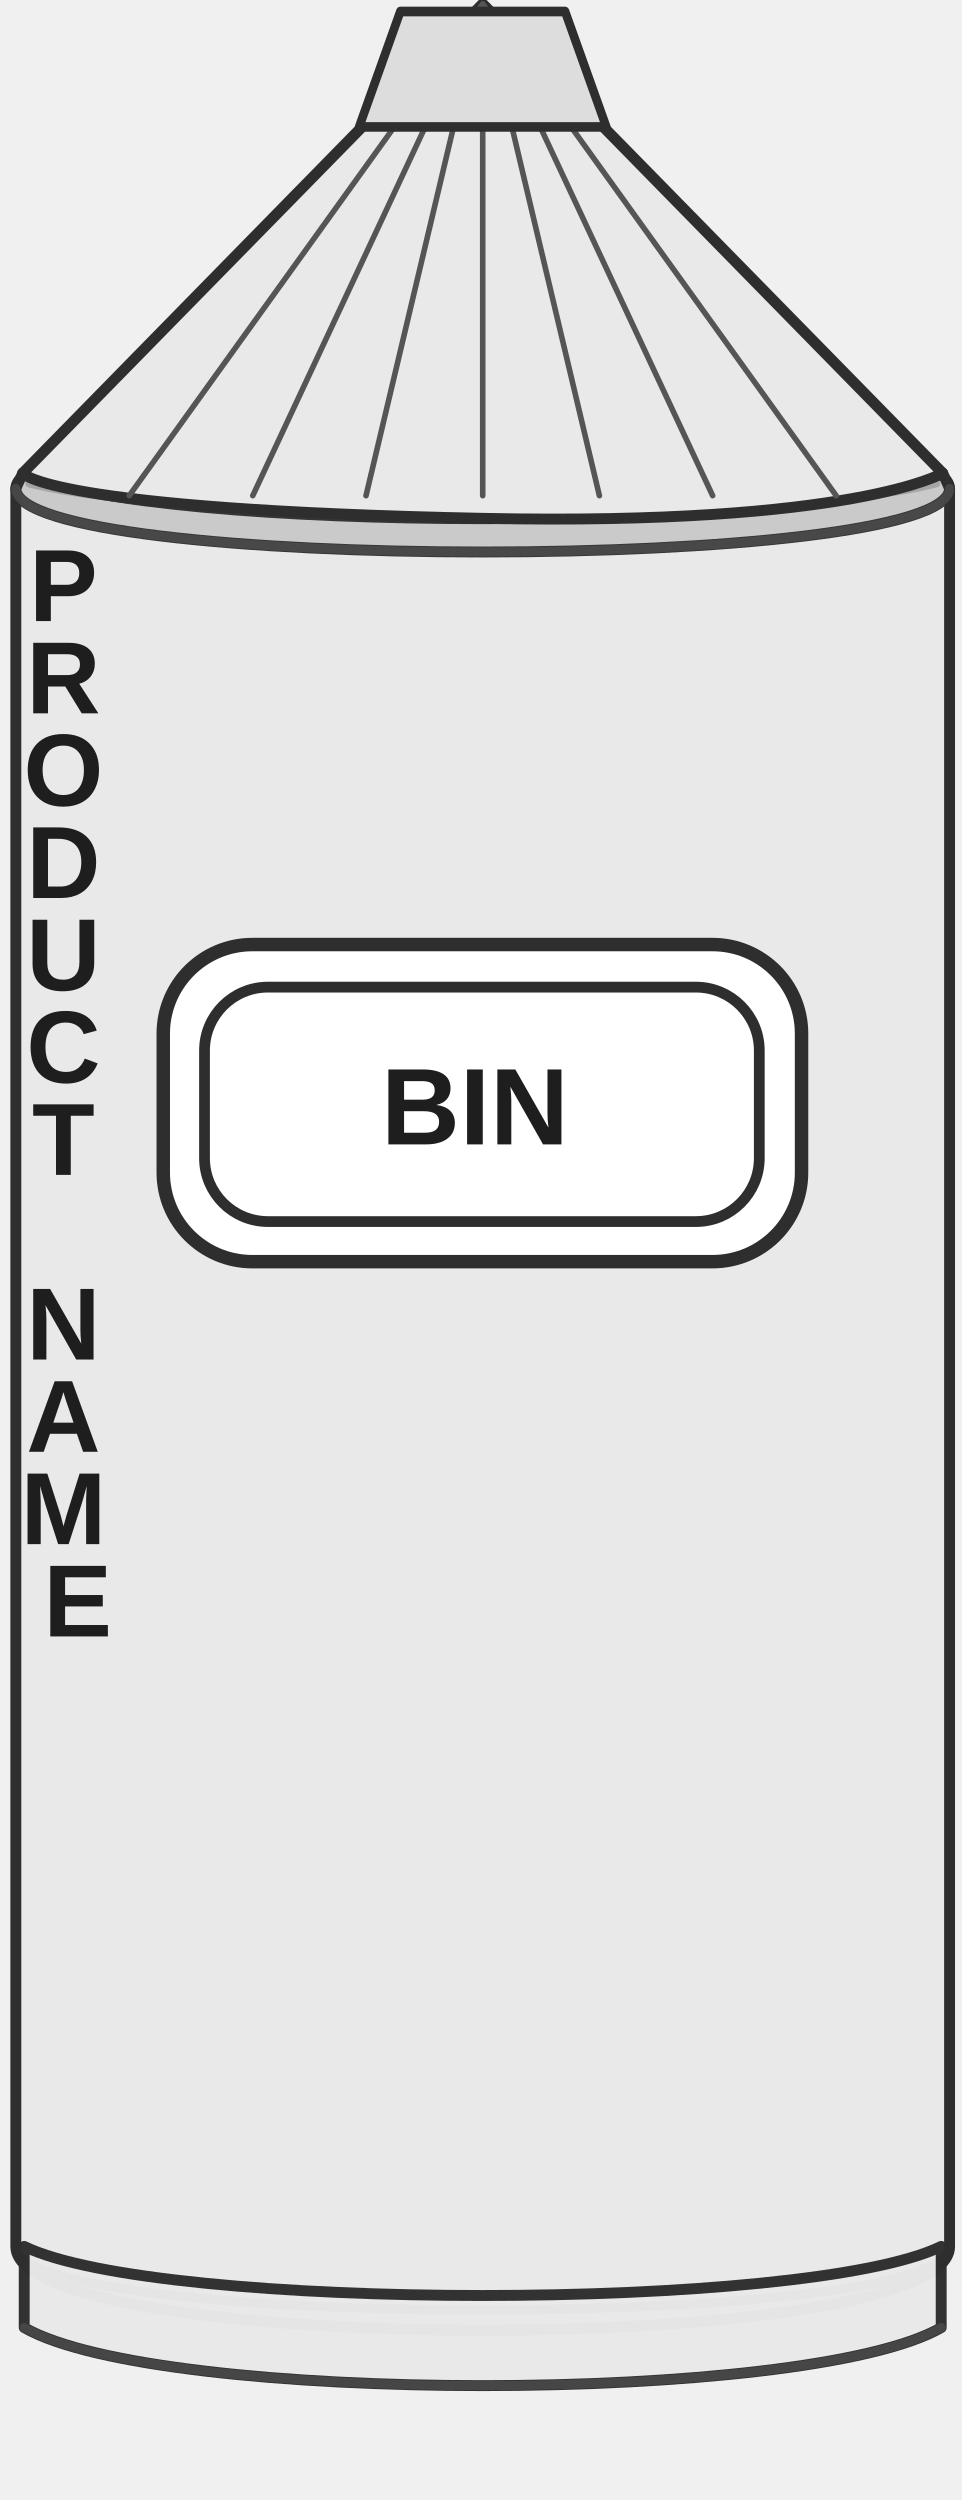
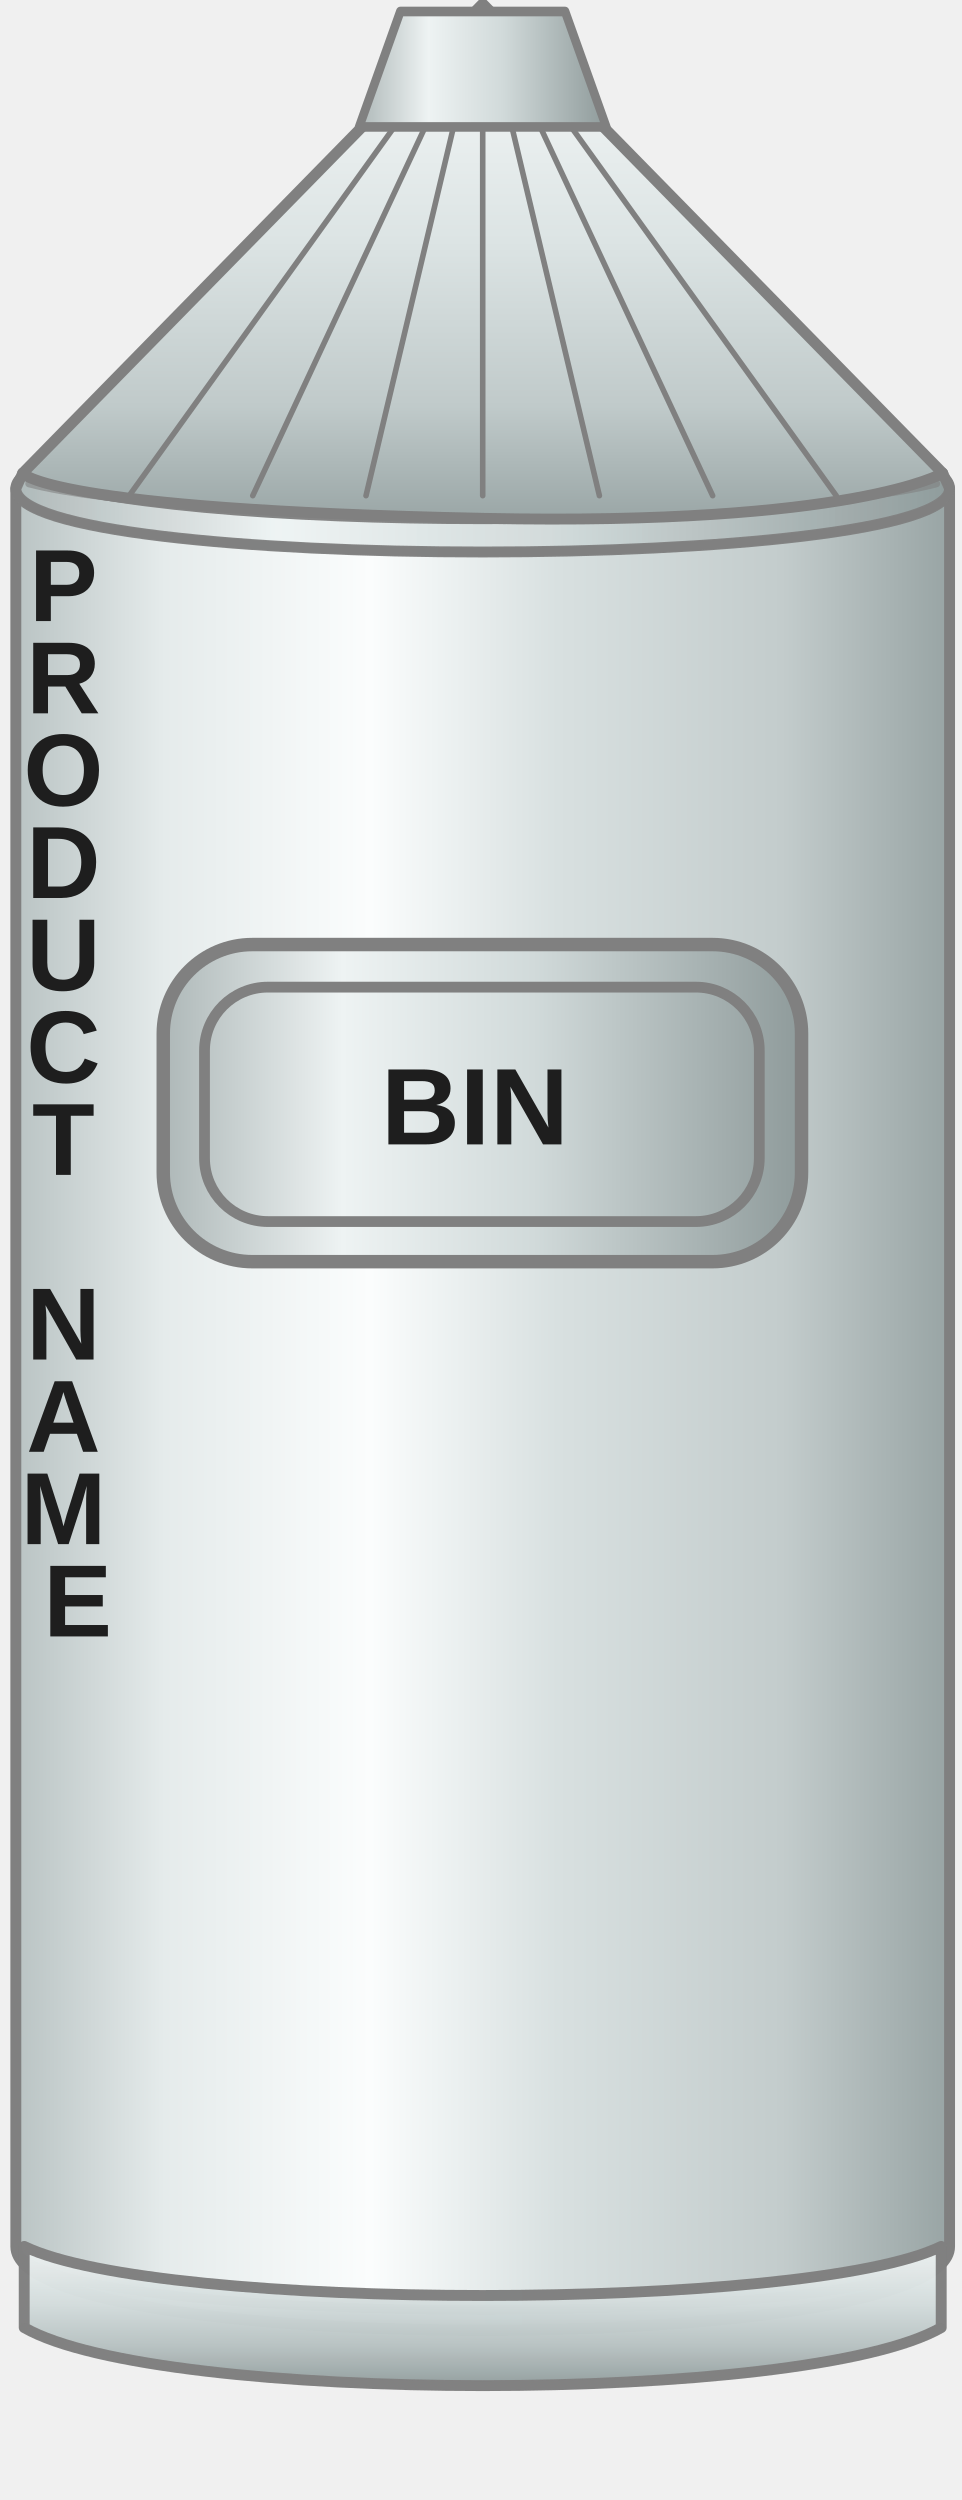
<svg xmlns="http://www.w3.org/2000/svg" width="250" height="650" viewBox="0 0 250 650" version="1.1" id="silo-flat-bottom-svg" eType="Bin">
-   <defs id="defs55" />
-   <g id="flat-bottom-silo" fill="none" stroke="#2e2e2e" stroke-linecap="round" stroke-linejoin="round">
+   <defs id="defs55">
+     <linearGradient id="siloDefaultFill" x1="0" y1="0" x2="1" y2="0">
+       <stop offset="0%" stop-color="#b9c3c3" />
+       <stop offset="16%" stop-color="#e5ebeb" />
+       <stop offset="38%" stop-color="#fbfdfd" />
+       <stop offset="58%" stop-color="#d8e0e0" />
+       <stop offset="82%" stop-color="#c3cccc" />
+       <stop offset="100%" stop-color="#98a4a4" />
+     </linearGradient>
+     <linearGradient id="siloRoofFill" x1="0" y1="0" x2="0" y2="1">
+       <stop offset="0%" stop-color="#f9fbfb" />
+       <stop offset="46%" stop-color="#dce4e4" />
+       <stop offset="78%" stop-color="#c0caca" />
+       <stop offset="100%" stop-color="#9aa6a6" />
+     </linearGradient>
+     <linearGradient id="siloRimFill" x1="0" y1="0" x2="1" y2="0">
+       <stop offset="0%" stop-color="#aeb8b8" />
+       <stop offset="28%" stop-color="#eef3f3" />
+       <stop offset="58%" stop-color="#d1dada" />
+       <stop offset="100%" stop-color="#8f9b9b" />
+     </linearGradient>
+     <linearGradient id="siloHopperFill" x1="0" y1="0" x2="0" y2="1">
+       <stop offset="0%" stop-color="#eef3f3" />
+       <stop offset="42%" stop-color="#d2dbdb" />
+       <stop offset="72%" stop-color="#b7c1c1" />
+       <stop offset="100%" stop-color="#929e9e" />
+     </linearGradient>
+   </defs>
+   <g id="flat-bottom-silo" fill="none" stroke="#808080" stroke-linecap="round" stroke-linejoin="round">
    <g id="g58" transform="translate(-119.8012,-120.9254)">
-       <path id="main-tall-bin" d="m 123.917,247.943 c 0,-22.005 242.774,-22.005 242.774,0 v 457.087 c 0,29.006 -242.774,29.006 -242.774,0 z" fill="#e9e9e9" stroke-width="2.835" />
-       <path id="top-bin-collar-fill" d="m 125.702,243.943 c 34.553,15.792 204.65,15.792 239.204,0 l 1.785,4.001 c 0,22.005 -242.774,22.005 -242.774,0 z" fill="#c9c9c9" stroke-width="2.835" opacity="0.96" />
-       <path id="top-bin-inner-shadow" d="m 127.314,246.683 c 39.653,10.547 196.326,10.547 235.98,0" fill="none" stroke="#8a8a8a" stroke-width="1.89" opacity="0.58" />
-       <path id="top-bin-front-lip" d="m 123.917,247.943 c 0,22.005 242.774,22.005 242.774,0" fill="none" stroke="#4c4c4c" stroke-width="2.362" opacity="0.8" />
+       <path id="main-tall-bin" d="m 123.917,247.943 c 0,-22.005 242.774,-22.005 242.774,0 v 457.087 c 0,29.006 -242.774,29.006 -242.774,0 z" fill="url(#siloDefaultFill)" stroke-width="2.835" data-vizi-fill-target="true" />
+       <path id="top-bin-collar-fill" d="m 125.702,243.943 c 34.553,15.792 204.65,15.792 239.204,0 l 1.785,4.001 c 0,22.005 -242.774,22.005 -242.774,0 z" fill="url(#siloRimFill)" stroke-width="2.835" opacity="0.96" />
+       <path id="top-bin-inner-shadow" d="m 127.314,246.683 c 39.653,10.547 196.326,10.547 235.98,0" fill="none" stroke="#808080" stroke-width="1.89" opacity="0.58" />
+       <path id="top-bin-front-lip" d="m 123.917,247.943 c 0,22.005 242.774,22.005 242.774,0" fill="none" stroke="#808080" stroke-width="2.362" opacity="0.8" />
      <path id="bottom-bin-ellipse" d="m 123.917,705.03 c 0,22.005 242.774,22.005 242.774,0" stroke-width="2.362" />
-       <path id="hopper" d="m 126.096,704.991 c 34.898,17.021 203.52,17.021 238.417,0 v 21.111 c -34.898,20.115 -203.52,20.115 -238.417,0 z" fill="#e9e9e9" stroke-width="2.835" opacity="0.98" />
-       <path id="flat-bottom-lip" d="m 126.096,726.103 c 34.898,20.115 203.52,20.115 238.417,0" fill="none" stroke="#4c4c4c" stroke-width="2.362" opacity="0.78" />
-       <path id="roof" d="M 125.702,243.943 245.304,121.917 364.906,243.943 c 0,0 -22.957,13.695 -119.141,11.757 -114.097,-2.3 -120.063,-11.757 -120.063,-11.757 z" fill="#e9e9e9" stroke-width="2.835" />
-       <path id="roof-panel-lines" d="m 245.304,121.934 v 127.87 m -91.916,0 91.916,-127.87 M 185.514,249.804 245.304,121.934 M 214.963,249.804 245.304,121.934 M 275.645,249.804 245.304,121.934 M 305.094,249.804 245.304,121.934 M 337.22,249.804 245.304,121.934" stroke="#555555" stroke-width="1.451" />
+       <path id="hopper" d="m 126.096,704.991 c 34.898,17.021 203.52,17.021 238.417,0 v 21.111 c -34.898,20.115 -203.52,20.115 -238.417,0 z" fill="url(#siloHopperFill)" stroke-width="2.835" opacity="0.98" data-vizi-fill-target="true" />
+       <path id="flat-bottom-lip" d="m 126.096,726.103 c 34.898,20.115 203.52,20.115 238.417,0" fill="none" stroke="#808080" stroke-width="2.362" opacity="0.78" />
+       <path id="roof" d="M 125.702,243.943 245.304,121.917 364.906,243.943 c 0,0 -22.957,13.695 -119.141,11.757 -114.097,-2.3 -120.063,-11.757 -120.063,-11.757 z" fill="url(#siloRoofFill)" stroke-width="2.835" data-vizi-fill-target="true" />
+       <path id="roof-panel-lines" d="m 245.304,121.934 v 127.87 m -91.916,0 91.916,-127.87 M 185.514,249.804 245.304,121.934 M 214.963,249.804 245.304,121.934 M 275.645,249.804 245.304,121.934 M 305.094,249.804 245.304,121.934 M 337.22,249.804 245.304,121.934" stroke="#808080" stroke-width="1.451" />
      <g id="top-receiving-head-no-ladder" stroke-width="2.5" transform="matrix(0.8925509,0,0,1.000208,13.24095,-0.1080872)">
-         <path id="head-transition" d="m 236,124 -12,30 h 72 l -12,-30 z" fill="#dddddd" />
+         <path id="head-transition" d="m 236,124 -12,30 h 72 l -12,-30 z" fill="url(#siloRimFill)" />
      </g>
      <g id="labels-and-access-panels" stroke-width="2" transform="translate(-13.43617,-103.2905)">
        <text id="wheat-text-8" x="153.429" y="385.688" text-anchor="middle" font-family="Arial, Helvetica, sans-serif" font-size="35.372px" font-weight="700" fill="#1e1e1e" stroke="none" style="font-size:26.667px;line-height:0.9;stroke-width:3.076">
          <tspan x="153.429" y="385.688" style="font-size:26.667px;line-height:0.9" id="tspan62">P</tspan>
          <tspan x="153.429" y="409.688" style="font-size:26.667px;line-height:0.9" id="tspan64">R</tspan>
          <tspan x="153.429" y="433.688" style="font-size:26.667px;line-height:0.9" id="tspan65">O</tspan>
          <tspan x="153.429" y="457.688" style="font-size:26.667px;line-height:0.9" id="tspan66">D</tspan>
          <tspan x="153.429" y="481.688" style="font-size:26.667px;line-height:0.9" id="tspan67">U</tspan>
          <tspan x="153.429" y="505.688" style="font-size:26.667px;line-height:0.9" id="tspan68">C</tspan>
          <tspan x="153.429" y="529.688" style="font-size:26.667px;line-height:0.9" id="tspan69">T</tspan>
          <tspan x="153.429" y="553.688" style="font-size:26.667px;line-height:0.9" id="tspan75" />
          <tspan x="153.429" y="577.688" style="font-size:26.667px;line-height:0.9" id="tspan63">N</tspan>
          <tspan x="153.429" y="601.688" style="font-size:26.667px;line-height:0.9" id="tspan72">A</tspan>
          <tspan x="153.429" y="625.688" style="font-size:26.667px;line-height:0.9" id="tspan73">M</tspan>
          <tspan x="153.429" y="649.688" style="font-size:26.667px;line-height:0.9" id="tspan74">E</tspan>
        </text>
-         <rect id="inspection-hatch" x="175.684" y="469.8" width="165.958" height="82.451" rx="23.157" fill="#e5e5e5" style="stroke-width:3.498;fill:#ffffff;fill-opacity:1" />
+         <rect id="inspection-hatch" x="175.684" y="469.8" width="165.958" height="82.451" rx="23.157" fill="url(#siloRimFill)" style="stroke-width:3.498;fill:url(#siloRimFill);fill-opacity:1" />
        <text id="wheat-text" x="256.725" y="521.76" text-anchor="middle" font-family="Arial, Helvetica, sans-serif" font-size="28.333px" font-weight="700" fill="#1e1e1e" stroke="none" style="stroke-width:2.464">BIN</text>
        <rect id="hatch-inner" x="186.411" y="480.869" width="144.242" height="60.952" rx="16.485" fill="none" stroke-width="2.802" />
        <text xml:space="preserve" style="font-size:26.667px;line-height:0.9;writing-mode:lr-tb;direction:ltr;fill:#000000;fill-rule:evenodd;stroke:#808080;stroke-width:3;stroke-miterlimit:3.6" x="165.988" y="525.69" id="text70">
          <tspan id="tspan70" x="165.988" y="525.69" />
          <tspan x="165.988" y="549.69" id="tspan71" />
        </text>
      </g>
    </g>
  </g>
</svg>
